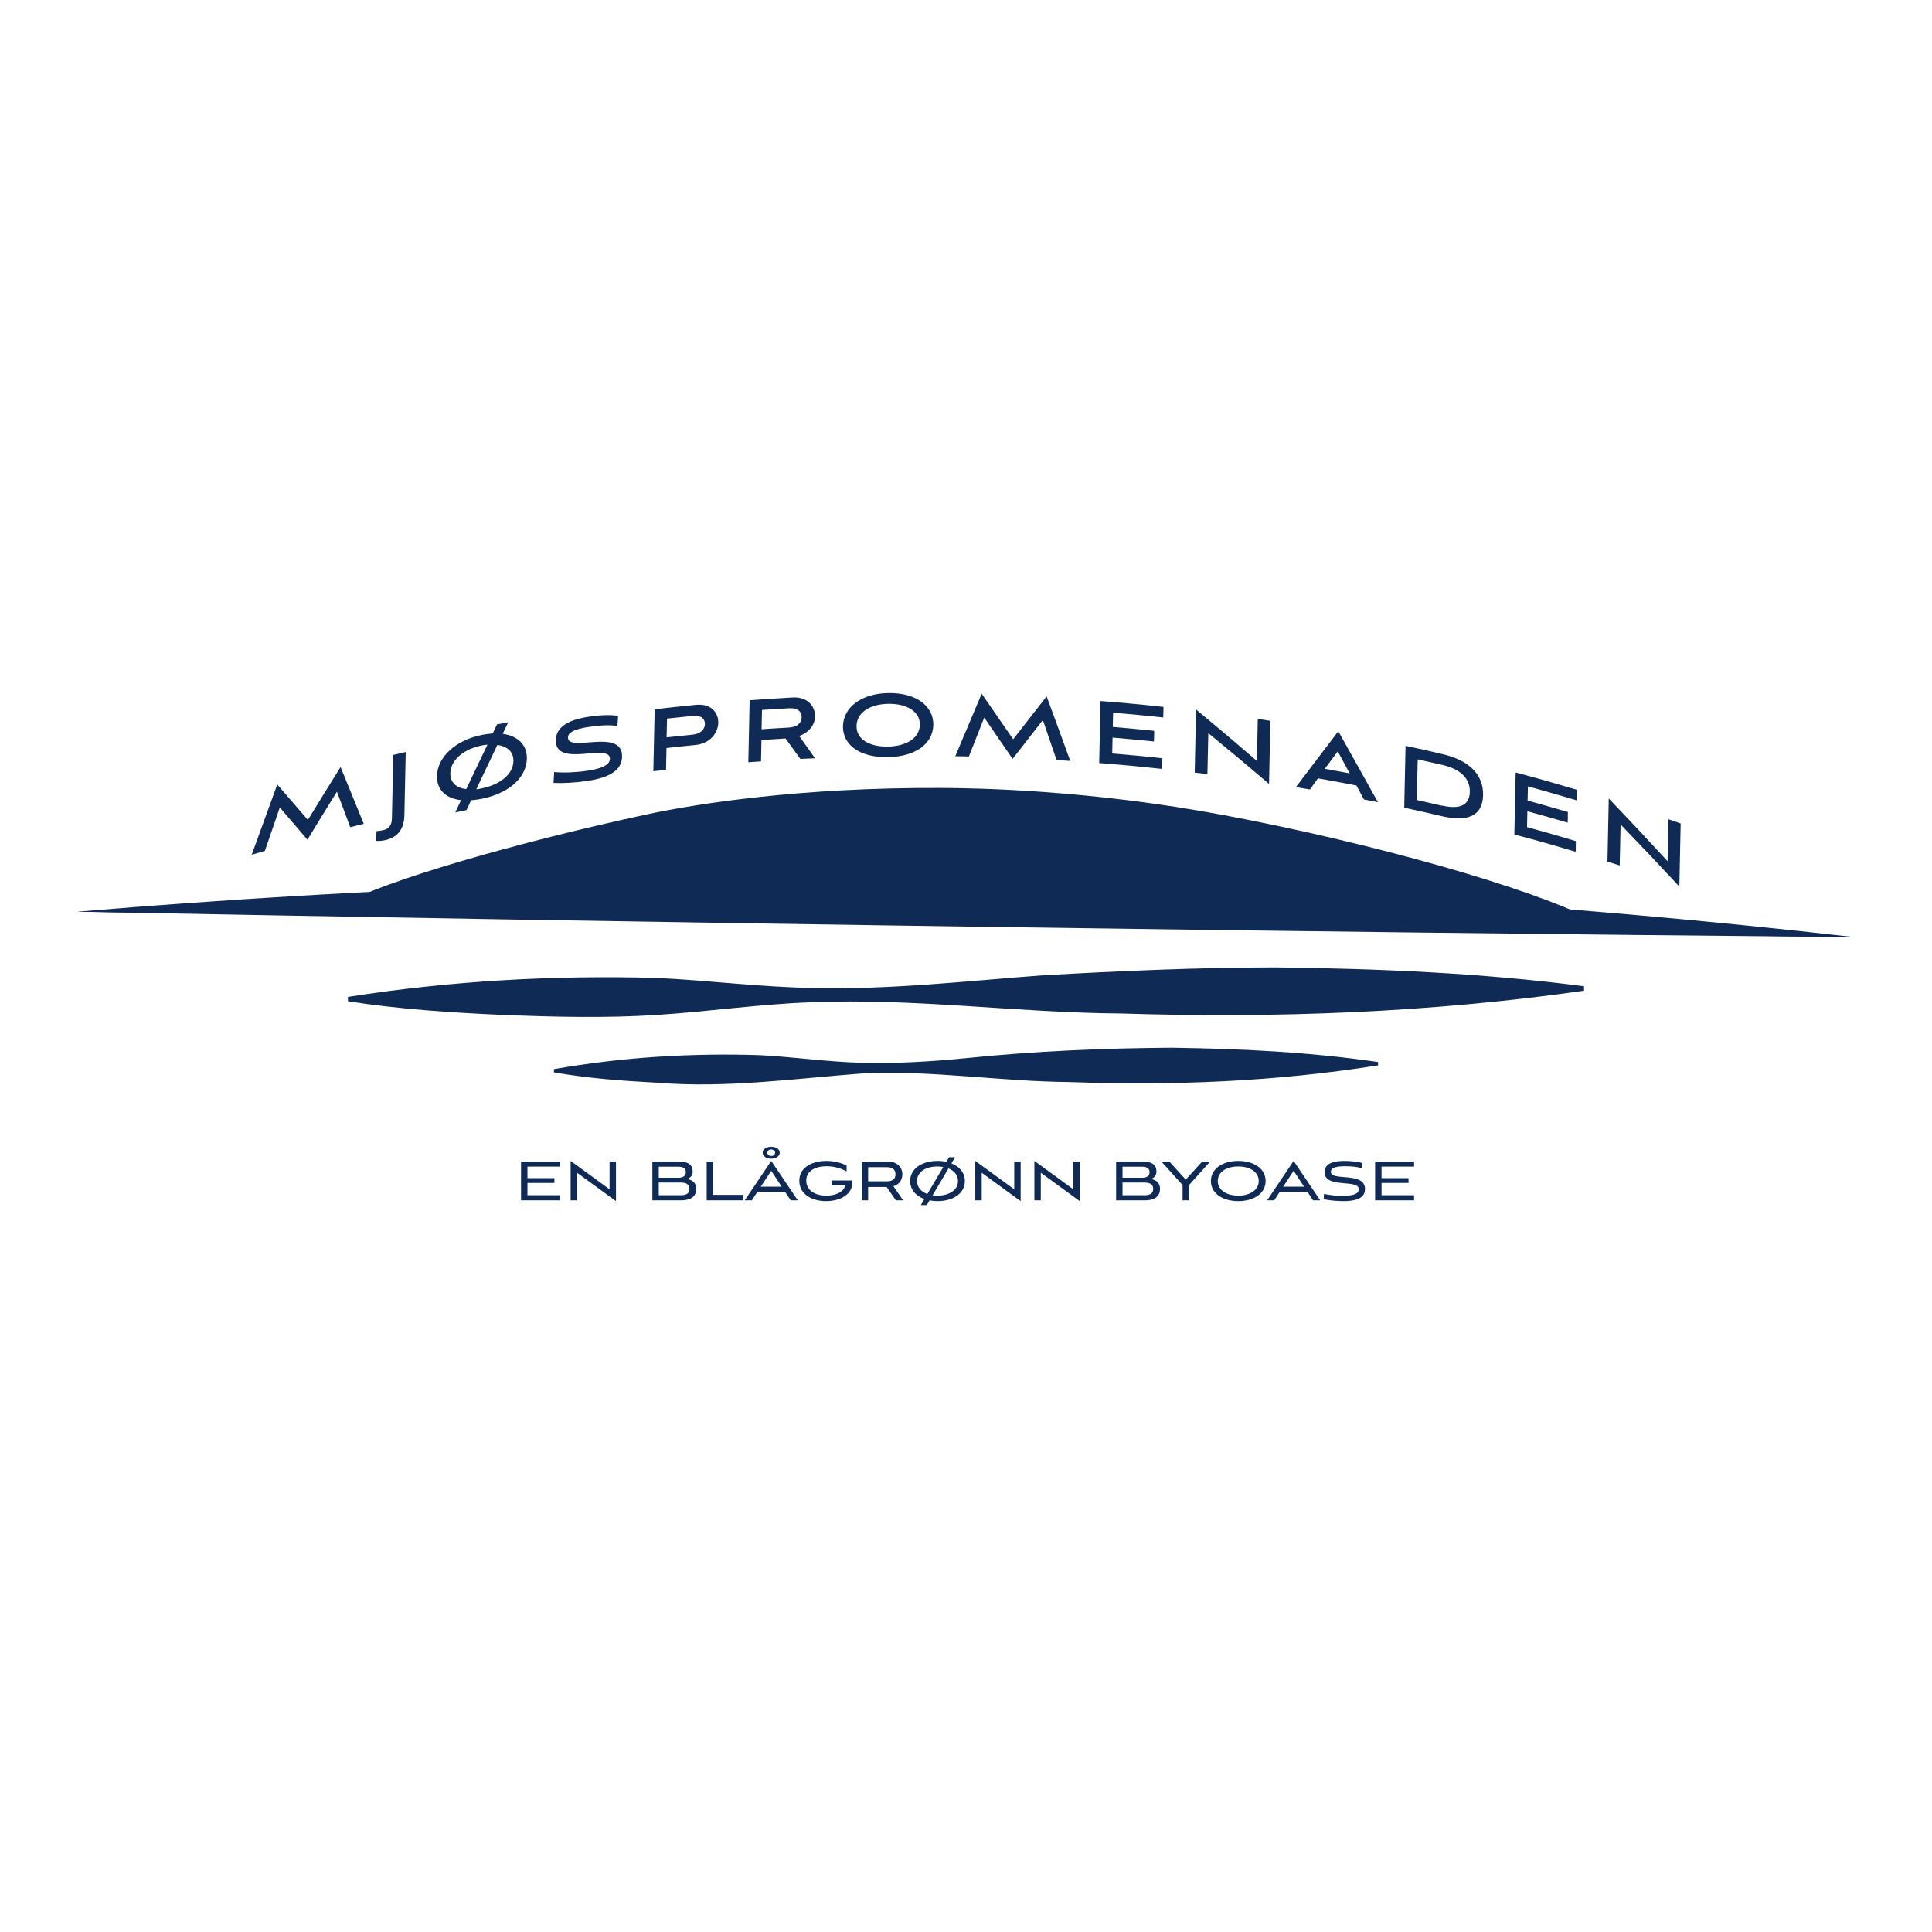
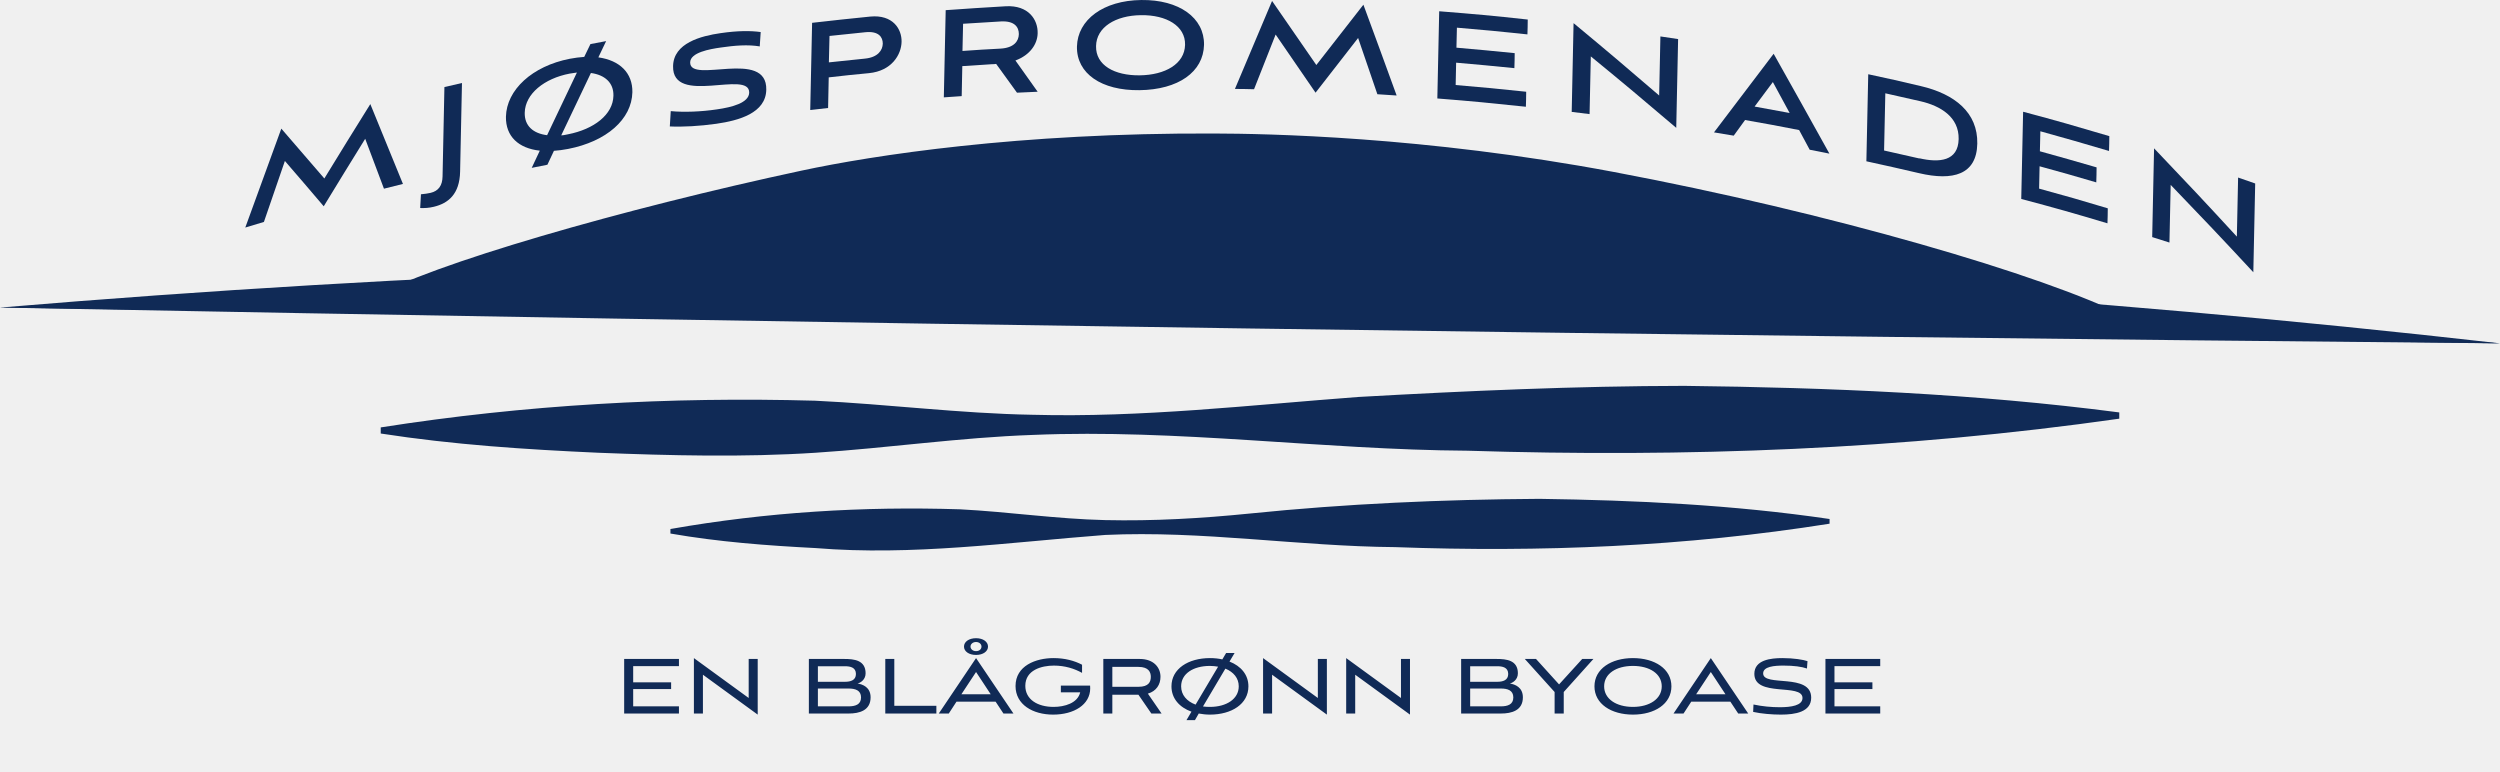
- <svg xmlns="http://www.w3.org/2000/svg" width="500" height="500" viewBox="0 0 500 500" fill="none">
-   <rect width="500" height="500" fill="white" />
-   <path d="M20 235.946C173.314 230.942 326.886 233.156 480 242.53Z" fill="#102A56" />
-   <path d="M20 235.946C173 223.093 327.4 225.221 480 242.531C331.488 241.18 168.484 238.793 20 235.946Z" fill="#102A56" />
-   <path d="M90.026 258.577C196.666 257.657 303.306 256.766 409.946 255.846Z" fill="#102A56" />
-   <path d="M90.026 258.002C116.551 253.833 143.218 252.338 169.97 253.085C183.318 253.718 196.666 255.443 209.985 255.673C229.993 256.22 250 253.89 269.951 252.395C289.929 251.274 309.937 250.382 329.916 250.354C356.583 250.67 383.25 251.763 409.946 255.242V256.392C370.045 262.086 330.116 263.552 290.015 262.287C263.32 262.114 236.681 258.261 210.014 259.383C196.695 259.843 183.375 261.798 170.056 262.661C156.737 263.523 143.389 263.178 130.07 262.661C116.722 262.057 103.403 261.194 90.055 259.124V257.974L90.026 258.002Z" fill="#102A56" />
-   <path d="M143.36 277.124C214.444 276.52 285.556 275.916 356.64 275.312Z" fill="#102A56" />
-   <path d="M143.36 276.692C161.024 273.587 178.802 272.494 196.666 273.069C205.555 273.529 214.444 274.852 223.333 275.053C232.222 275.255 241.111 274.737 249.971 273.846C267.692 272.034 285.47 271.258 303.277 271.143C321.055 271.401 338.833 272.235 356.64 274.852V275.715C330.03 279.942 303.449 281.006 276.696 280.028C258.918 279.884 241.14 276.951 223.362 277.785C205.641 279.136 187.92 281.667 170.056 280.2C161.167 279.74 152.278 279.079 143.36 277.526V276.664V276.692Z" fill="#102A56" />
-   <path d="M88.654 234.395C99.001 228.299 134.786 218.004 167.569 210.988C180.603 208.199 207.499 204.001 243.512 204.173C252.715 204.202 281.955 204.662 316.911 211.247C356.297 218.666 395.997 230.168 411.317 237.96" fill="#102A56" />
-   <path d="M88.654 234.395C99.001 228.299 134.786 218.004 167.569 210.988C180.603 208.199 207.499 204.001 243.512 204.173C252.715 204.202 281.955 204.662 316.911 211.247C356.297 218.666 395.997 230.168 411.317 237.96" stroke="#102A56" stroke-width="0.5" stroke-miterlimit="10" />
-   <path d="M90.655 214.093C89.283 210.412 88.568 208.572 87.196 204.891C84.138 209.837 82.594 212.339 79.565 217.314C76.707 213.949 75.278 212.281 72.419 208.975C70.876 213.46 70.104 215.703 68.561 220.189C67.189 220.592 66.503 220.793 65.131 221.224C67.789 213.92 69.104 210.297 71.762 203.022C74.934 206.674 76.507 208.515 79.679 212.195C83.052 206.703 84.738 203.943 88.139 198.508C90.54 204.374 91.741 207.307 94.142 213.202C92.77 213.547 92.055 213.719 90.683 214.064L90.655 214.093Z" fill="#102A56" />
-   <path d="M97.486 215.101C98.086 215.043 98.772 214.957 99.23 214.842C100.687 214.497 101.402 213.49 101.43 211.822C101.573 205.238 101.63 201.959 101.773 195.375C103.059 195.058 103.717 194.915 105.003 194.627C104.86 201.154 104.803 204.404 104.66 210.931C104.574 215.101 102.459 216.768 99.83 217.401C98.886 217.631 98.115 217.66 97.314 217.631C97.372 216.625 97.4 216.107 97.457 215.072L97.486 215.101Z" fill="#102A56" />
-   <path d="M117.836 210.24C118.437 208.975 118.723 208.342 119.323 207.077C115.378 206.646 113.035 204.432 113.092 200.837C113.206 195.891 117.922 191.521 124.839 190.169C125.754 189.997 126.64 189.882 127.497 189.824C127.955 188.875 128.183 188.415 128.64 187.466C129.784 187.236 130.384 187.15 131.527 186.92C130.956 188.099 130.67 188.703 130.098 189.91C134.014 190.457 136.415 192.757 136.358 196.323C136.243 201.297 131.613 205.381 124.525 206.761C123.61 206.933 122.753 207.048 121.924 207.106C121.438 208.141 121.209 208.63 120.723 209.665C119.58 209.895 119.008 210.01 117.836 210.24ZM120.666 204.23C122.867 199.601 123.953 197.3 126.154 192.7C125.697 192.757 125.268 192.815 124.81 192.901C120.152 193.792 116.636 196.61 116.55 200.09C116.493 202.534 118.122 203.914 120.666 204.23ZM128.726 192.786C126.554 197.358 125.468 199.658 123.267 204.259C123.667 204.259 124.096 204.144 124.553 204.058C129.241 203.138 132.813 200.464 132.871 196.955C132.928 194.569 131.27 193.131 128.726 192.786Z" fill="#102A56" />
-   <path d="M159.824 187.898C157.594 187.524 155.193 187.725 152.621 188.099C150.563 188.387 147.019 189.019 146.99 190.831C146.905 194.885 161.167 188.243 160.996 195.863C160.91 200.148 155.994 201.528 151.792 202.132C148.734 202.563 145.618 202.735 143.246 202.62C143.303 201.499 143.36 200.924 143.418 199.802C145.876 200.032 148.963 199.917 151.878 199.486C154.708 199.084 157.794 198.278 157.852 196.409C157.937 192.096 143.675 198.911 143.846 191.521C143.932 187.265 148.991 185.971 152.592 185.454C155.736 184.994 158.109 184.994 159.967 185.252C159.909 186.316 159.852 186.834 159.795 187.869L159.824 187.898Z" fill="#102A56" />
-   <path d="M172.485 193.591C172.428 195.834 172.399 196.985 172.371 199.227C171.056 199.371 170.399 199.457 169.084 199.601C169.227 193.189 169.284 189.968 169.427 183.556C173.714 183.067 175.829 182.837 180.117 182.406C184.261 182.003 185.947 184.677 185.89 187.064C185.833 189.422 184.061 192.412 179.888 192.815C176.915 193.103 175.429 193.246 172.485 193.591ZM172.628 185.971C172.6 187.927 172.571 188.876 172.514 190.831C175.172 190.543 176.487 190.4 179.145 190.141C181.517 189.911 182.403 188.617 182.432 187.38C182.432 186.144 181.632 185.051 179.259 185.281C176.601 185.54 175.286 185.684 172.628 185.971Z" fill="#102A56" />
-   <path d="M207.126 196.409C205.583 194.282 204.811 193.218 203.296 191.118C200.81 191.262 199.552 191.348 197.065 191.521C197.008 193.735 197.008 194.828 196.951 197.042C195.636 197.128 194.979 197.186 193.664 197.272C193.807 190.86 193.864 187.639 194.007 181.227C198.437 180.91 200.638 180.767 205.068 180.508C209.241 180.278 210.985 182.981 210.928 185.454C210.899 187.438 209.556 189.479 206.84 190.486C208.47 192.786 209.298 193.936 210.928 196.237C209.413 196.294 208.67 196.352 207.155 196.409H207.126ZM197.208 183.728C197.18 185.741 197.151 186.719 197.094 188.732C199.895 188.531 201.295 188.444 204.097 188.3C206.526 188.157 207.441 186.978 207.469 185.626C207.469 184.304 206.64 183.182 204.211 183.297C201.41 183.47 200.009 183.556 197.208 183.728Z" fill="#102A56" />
-   <path d="M229.649 195.949C222.675 196.035 218.074 192.901 218.159 187.926C218.274 182.98 223.018 179.443 229.992 179.357C236.966 179.271 241.625 182.635 241.54 187.61C241.425 192.584 236.823 195.862 229.649 195.949ZM229.935 182.146C225.248 182.204 221.732 184.36 221.675 187.84C221.589 191.348 225.048 193.275 229.707 193.217C234.394 193.159 237.967 191.118 238.053 187.61C238.138 184.13 234.623 182.089 229.964 182.146H229.935Z" fill="#102A56" />
-   <path d="M273.437 196.696C272.008 192.555 271.322 190.485 269.893 186.344C266.778 190.341 265.206 192.354 262.062 196.408C259.118 192.124 257.66 189.967 254.716 185.712C253.115 189.737 252.344 191.75 250.743 195.776C249.343 195.747 248.628 195.718 247.228 195.718C249.971 189.22 251.315 185.999 254.059 179.529C257.317 184.216 258.946 186.574 262.205 191.319C265.663 186.862 267.406 184.648 270.865 180.219C273.323 186.891 274.552 190.226 276.981 196.926C275.581 196.84 274.866 196.782 273.466 196.696H273.437Z" fill="#102A56" />
-   <path d="M284.47 197.473C284.613 191.061 284.67 187.84 284.813 181.428C291.329 181.945 294.588 182.233 301.104 182.952C301.104 184.044 301.076 184.591 301.047 185.683C295.874 185.137 293.273 184.878 288.071 184.447C288.042 185.914 288.014 186.661 287.985 188.128C292.273 188.501 294.416 188.703 298.704 189.134C298.704 190.227 298.675 190.802 298.646 191.895C294.359 191.463 292.215 191.262 287.928 190.888C287.9 192.527 287.871 193.361 287.842 195C293.044 195.431 295.617 195.69 300.819 196.237C300.819 197.329 300.79 197.904 300.762 198.997C294.245 198.307 290.986 197.991 284.47 197.473Z" fill="#102A56" />
-   <path d="M312.709 189.709C312.623 193.965 312.566 196.093 312.48 200.349C311.166 200.176 310.508 200.09 309.193 199.946C309.336 193.419 309.393 190.141 309.536 183.613C315.853 188.847 318.997 191.521 325.285 196.927C325.371 192.585 325.428 190.399 325.514 186.057C326.828 186.259 327.486 186.345 328.772 186.546C328.629 193.074 328.572 196.352 328.429 202.879C322.141 197.531 318.997 194.885 312.68 189.709H312.709Z" fill="#102A56" />
-   <path d="M351.008 203.28C347.036 202.504 345.063 202.13 341.09 201.44C340.262 202.59 339.833 203.165 339.004 204.316C337.546 204.057 336.832 203.942 335.374 203.712C339.776 197.903 341.976 194.999 346.35 189.248C350.465 196.552 352.495 200.232 356.611 207.622C355.153 207.335 354.438 207.191 352.981 206.904C352.209 205.466 351.809 204.747 351.037 203.28H351.008ZM342.863 198.967C345.435 199.427 346.721 199.657 349.294 200.146C348.064 197.875 347.436 196.724 346.207 194.453C344.863 196.236 344.206 197.156 342.863 198.938V198.967Z" fill="#102A56" />
-   <path d="M363.413 209.061C363.556 202.649 363.613 199.428 363.756 193.016C367.643 193.85 369.587 194.281 373.445 195.201C379.705 196.668 383.935 200.089 383.821 205.783C383.706 211.505 379.362 212.684 373.102 211.218C369.215 210.326 367.3 209.866 363.413 209.032V209.061ZM373.188 208.486C376.818 209.32 380.305 209.032 380.391 204.949C380.477 200.866 377.018 198.824 373.388 197.99C370.787 197.386 369.501 197.099 366.9 196.524C366.814 200.722 366.757 202.821 366.671 207.048C369.272 207.623 370.559 207.911 373.16 208.515L373.188 208.486Z" fill="#102A56" />
-   <path d="M391.91 215.961C392.053 209.549 392.11 206.328 392.253 199.916C398.627 201.613 401.8 202.533 408.116 204.402C408.116 205.494 408.088 206.041 408.059 207.134C403.029 205.638 400.485 204.919 395.426 203.51C395.397 204.977 395.369 205.725 395.34 207.191C399.513 208.341 401.599 208.945 405.772 210.153C405.772 211.245 405.744 211.821 405.715 212.913C401.542 211.677 399.456 211.102 395.283 209.952C395.254 211.591 395.226 212.424 395.197 214.063C400.256 215.444 402.771 216.163 407.83 217.687C407.83 218.779 407.802 219.354 407.773 220.447C401.457 218.549 398.284 217.658 391.91 215.961Z" fill="#102A56" />
-   <path d="M419.406 213.346C419.32 217.602 419.263 219.73 419.177 223.986C417.92 223.583 417.262 223.382 416.005 222.979C416.148 216.452 416.205 213.174 416.348 206.646C422.464 213.059 425.523 216.308 431.582 222.893C431.668 218.551 431.725 216.366 431.811 212.024C433.068 212.455 433.697 212.685 434.955 213.116C434.812 219.644 434.755 222.922 434.612 229.449C428.552 222.922 425.494 219.701 419.378 213.346H419.406Z" fill="#102A56" />
-   <path d="M144.926 310.645H134.846V300.605H144.926V301.925H136.506V304.905H143.486V306.145H136.506V309.325H144.926V310.645ZM159.418 310.845L149.338 303.505V310.645H147.678V300.445L157.758 307.785V300.605H159.418V310.845ZM176.151 310.645H168.831V300.605H175.371C177.151 300.605 179.271 300.825 179.271 303.245C179.271 304.445 178.291 305.005 177.791 305.125C178.731 305.265 180.191 305.805 180.191 307.665C180.191 310.085 178.131 310.645 176.151 310.645ZM176.131 306.045H170.491V309.325H176.131C177.371 309.325 178.431 309.005 178.431 307.685C178.431 306.365 177.371 306.045 176.131 306.045ZM175.471 301.945H170.491V304.805H175.471C176.511 304.805 177.491 304.525 177.491 303.365C177.491 302.145 176.431 301.945 175.471 301.945ZM192.293 310.645H182.893V300.605H184.553V309.225H192.293V310.645ZM204.634 310.645L203.194 308.465H195.994L194.574 310.645H192.734L199.594 300.445L206.474 310.645H204.634ZM199.594 303.005L196.894 307.105H202.294L199.594 303.005ZM199.594 299.865C198.294 299.865 197.374 299.225 197.374 298.325C197.374 297.445 198.274 296.785 199.594 296.785C200.894 296.785 201.794 297.445 201.794 298.325C201.794 299.205 200.894 299.865 199.594 299.865ZM199.594 299.165C200.214 299.165 200.594 298.785 200.594 298.325C200.594 297.845 200.154 297.485 199.594 297.485C198.994 297.485 198.574 297.865 198.574 298.325C198.574 298.765 198.974 299.165 199.594 299.165ZM218.758 306.745H215.198V305.505H220.578C220.598 305.665 220.598 305.805 220.598 306.005C220.598 309.025 217.598 310.845 213.778 310.845C210.038 310.845 206.858 309.005 206.858 305.585C206.858 301.845 210.598 300.445 213.858 300.445C215.918 300.445 217.697 300.925 219.098 301.665V303.165C217.697 302.385 215.958 301.825 213.918 301.825C211.678 301.825 208.658 302.625 208.658 305.545C208.658 308.065 210.918 309.425 213.858 309.425C215.878 309.425 218.278 308.745 218.758 306.745ZM233.73 310.645H231.85L229.47 307.185H224.67V310.645H223.01V300.605H229.71C232.29 300.605 233.53 302.185 233.53 303.885C233.53 305.305 232.77 306.525 231.21 306.985L233.73 310.645ZM229.49 302.065H224.67V305.725H229.49C231.37 305.725 231.75 304.805 231.75 303.885C231.75 303.065 231.37 302.065 229.49 302.065ZM239.869 311.865H238.309L239.229 310.305C237.009 309.505 235.549 307.865 235.549 305.645C235.549 302.425 238.629 300.445 242.629 300.445C243.429 300.445 244.209 300.525 244.909 300.685L245.609 299.505H247.169L246.229 301.085C248.329 301.905 249.709 303.505 249.709 305.645C249.709 308.865 246.649 310.845 242.629 310.845C241.909 310.845 241.229 310.765 240.569 310.645L239.869 311.865ZM237.329 305.645C237.329 307.225 238.369 308.405 239.989 309.005L244.129 302.025C243.649 301.945 243.149 301.885 242.629 301.885C239.569 301.885 237.329 303.305 237.329 305.645ZM247.929 305.645C247.929 304.125 246.969 303.005 245.469 302.385L241.349 309.345C241.749 309.405 242.189 309.425 242.629 309.425C245.669 309.425 247.929 307.965 247.929 305.645ZM264.145 310.845L254.065 303.505V310.645H252.405V300.445L262.485 307.785V300.605H264.145V310.845ZM279.438 310.845L269.358 303.505V310.645H267.698V300.445L277.778 307.785V300.605H279.438V310.845ZM296.17 310.645H288.85V300.605H295.39C297.17 300.605 299.29 300.825 299.29 303.245C299.29 304.445 298.31 305.005 297.81 305.125C298.75 305.265 300.21 305.805 300.21 307.665C300.21 310.085 298.15 310.645 296.17 310.645ZM296.15 306.045H290.51V309.325H296.15C297.39 309.325 298.45 309.005 298.45 307.685C298.45 306.365 297.39 306.045 296.15 306.045ZM295.49 301.945H290.51V304.805H295.49C296.53 304.805 297.51 304.525 297.51 303.365C297.51 302.145 296.45 301.945 295.49 301.945ZM307.728 310.645H306.048V306.685L300.568 300.605H302.628L306.868 305.285L311.128 300.605H313.188L307.728 306.685V310.645ZM327.541 305.645C327.541 308.865 324.481 310.845 320.461 310.845C316.461 310.845 313.381 308.865 313.381 305.645C313.381 302.425 316.461 300.445 320.461 300.445C324.481 300.445 327.541 302.425 327.541 305.645ZM325.761 305.645C325.761 303.305 323.501 301.885 320.461 301.885C317.401 301.885 315.161 303.305 315.161 305.645C315.161 307.965 317.401 309.425 320.461 309.425C323.501 309.425 325.761 307.965 325.761 305.645ZM339.83 310.645L338.39 308.465H331.19L329.77 310.645H327.93L334.79 300.445L341.67 310.645H339.83ZM334.79 303.005L332.09 307.105H337.49L334.79 303.005ZM352.58 301.005L352.48 302.365C351.54 302.025 350.06 301.825 348.18 301.825C346.48 301.825 344.42 301.985 344.42 303.265C344.42 305.805 353.26 303.125 353.26 307.725C353.26 310.365 350.34 310.845 347.68 310.845C346.1 310.845 344.08 310.685 342.58 310.345L342.64 308.985C344.22 309.325 345.92 309.485 347.48 309.485C349.54 309.485 351.66 309.185 351.66 307.785C351.66 305.005 342.8 307.725 342.8 303.345C342.8 300.765 345.84 300.445 347.96 300.445C350.06 300.445 351.82 300.745 352.58 301.005ZM365.962 310.645H355.882V300.605H365.962V301.925H357.542V304.905H364.522V306.145H357.542V309.325H365.962V310.645Z" fill="#102A56" />
+ <svg xmlns="http://www.w3.org/2000/svg" width="460" height="142" viewBox="0 0 460 142" fill="none">
+   <path d="M0 56.59C153.314 51.587 306.886 53.801 460 63.175Z" fill="#102A56" />
+   <path d="M0 56.591C153 43.737 307.4 45.865 460 63.176C311.488 61.824 148.484 59.438 0 56.591Z" fill="#102A56" />
+   <path d="M70.026 79.222C176.666 78.302 283.306 77.41 389.946 76.49Z" fill="#102A56" />
+   <path d="M70.026 78.647C96.55 74.477 123.218 72.982 149.97 73.73C163.318 74.362 176.666 76.088 189.985 76.318C209.993 76.864 230 74.535 249.951 73.04C269.929 71.918 289.937 71.027 309.916 70.998C336.583 71.314 363.25 72.407 389.946 75.886V77.037C350.045 82.73 310.116 84.197 270.015 82.931C243.32 82.759 216.681 78.906 190.014 80.027C176.695 80.487 163.375 82.442 150.056 83.305C136.737 84.168 123.389 83.823 110.07 83.305C96.722 82.701 83.403 81.839 70.055 79.768V78.618L70.026 78.647Z" fill="#102A56" />
+   <path d="M123.36 97.769C194.444 97.165 265.556 96.561 336.64 95.957Z" fill="#102A56" />
+   <path d="M123.36 97.337C141.024 94.231 158.802 93.139 176.666 93.714C185.555 94.174 194.444 95.496 203.333 95.698C212.222 95.899 221.111 95.382 229.971 94.49C247.692 92.678 265.47 91.902 283.277 91.787C301.055 92.046 318.833 92.88 336.64 95.496V96.359C310.03 100.586 283.449 101.65 256.696 100.672C238.918 100.529 221.14 97.596 203.362 98.43C185.641 99.781 167.92 102.311 150.056 100.845C141.167 100.385 132.278 99.724 123.36 98.171V97.308V97.337Z" fill="#102A56" />
+   <path d="M68.654 55.039C79.001 48.943 114.786 38.649 147.569 31.633C160.603 28.843 187.499 24.645 223.512 24.818C232.715 24.846 261.955 25.306 296.911 31.891C336.297 39.31 375.997 50.812 391.317 58.605" fill="#102A56" />
+   <path d="M68.654 55.039C79.001 48.943 114.786 38.649 147.569 31.633C160.603 28.843 187.499 24.645 223.512 24.818C232.715 24.846 261.955 25.306 296.911 31.891C336.297 39.31 375.997 50.812 391.317 58.605" stroke="#102A56" stroke-width="0.5" stroke-miterlimit="10" />
+   <path d="M70.655 34.738C69.283 31.057 68.568 29.217 67.196 25.536C64.138 30.482 62.594 32.983 59.565 37.958C56.707 34.594 55.278 32.926 52.419 29.619C50.876 34.105 50.104 36.348 48.561 40.834C47.189 41.236 46.503 41.438 45.131 41.869C47.789 34.565 49.104 30.942 51.762 23.667C54.934 27.319 56.507 29.159 59.679 32.84C63.052 27.348 64.738 24.587 68.139 19.152C70.54 25.018 71.741 27.951 74.142 33.846C72.77 34.191 72.055 34.364 70.683 34.709L70.655 34.738Z" fill="#102A56" />
+   <path d="M77.486 35.745C78.086 35.688 78.772 35.601 79.23 35.486C80.687 35.141 81.402 34.135 81.43 32.467C81.573 25.882 81.63 22.604 81.773 16.019C83.059 15.703 83.717 15.559 85.003 15.271C84.86 21.799 84.803 25.048 84.66 31.576C84.574 35.745 82.459 37.413 79.83 38.045C78.886 38.276 78.115 38.304 77.314 38.276C77.372 37.269 77.4 36.752 77.457 35.716L77.486 35.745Z" fill="#102A56" />
+   <path d="M97.837 30.885C98.437 29.619 98.722 28.987 99.323 27.722C95.378 27.29 93.035 25.076 93.092 21.482C93.206 16.536 97.922 12.165 104.839 10.814C105.754 10.641 106.64 10.526 107.497 10.469C107.955 9.52 108.183 9.06 108.64 8.111C109.784 7.881 110.384 7.794 111.527 7.564C110.956 8.743 110.67 9.347 110.098 10.555C114.014 11.101 116.415 13.402 116.358 16.967C116.243 21.942 111.613 26.025 104.525 27.405C103.61 27.578 102.753 27.693 101.924 27.75C101.438 28.786 101.209 29.274 100.723 30.31C99.58 30.54 99.008 30.655 97.837 30.885ZM100.666 24.875C102.867 20.245 103.953 17.945 106.154 13.344C105.697 13.402 105.268 13.459 104.81 13.546C100.152 14.437 96.636 17.255 96.55 20.734C96.493 23.178 98.122 24.559 100.666 24.875ZM108.726 13.431C106.554 18.003 105.468 20.303 103.267 24.904C103.667 24.904 104.096 24.789 104.553 24.702C109.241 23.782 112.813 21.108 112.871 17.6C112.928 15.213 111.27 13.775 108.726 13.431Z" fill="#102A56" />
+   <path d="M139.824 8.542C137.594 8.169 135.193 8.37 132.621 8.744C130.563 9.031 127.019 9.664 126.99 11.475C126.905 15.53 141.167 8.887 140.996 16.508C140.91 20.792 135.994 22.172 131.792 22.776C128.734 23.207 125.618 23.38 123.246 23.265C123.303 22.143 123.36 21.568 123.418 20.447C125.876 20.677 128.963 20.562 131.878 20.131C134.708 19.728 137.794 18.923 137.852 17.054C137.937 12.741 123.675 19.556 123.846 12.165C123.932 7.91 128.991 6.616 132.592 6.098C135.736 5.638 138.109 5.638 139.967 5.897C139.909 6.961 139.852 7.478 139.795 8.514L139.824 8.542Z" fill="#102A56" />
+   <path d="M152.485 14.236C152.428 16.479 152.399 17.629 152.371 19.872C151.056 20.016 150.399 20.102 149.084 20.246C149.227 13.833 149.284 10.613 149.427 4.2C153.714 3.712 155.829 3.482 160.117 3.05C164.261 2.648 165.947 5.322 165.89 7.709C165.833 10.066 164.061 13.057 159.888 13.46C156.915 13.747 155.429 13.891 152.485 14.236ZM152.628 6.616C152.6 8.571 152.571 9.52 152.514 11.476C155.172 11.188 156.487 11.044 159.145 10.785C161.517 10.555 162.403 9.261 162.432 8.025C162.432 6.788 161.632 5.696 159.259 5.926C156.601 6.185 155.286 6.328 152.628 6.616Z" fill="#102A56" />
+   <path d="M187.126 17.054C185.583 14.926 184.811 13.862 183.296 11.763C180.81 11.907 179.552 11.993 177.065 12.166C177.008 14.38 177.008 15.472 176.951 17.686C175.636 17.773 174.979 17.83 173.664 17.917C173.807 11.504 173.864 8.284 174.007 1.871C178.437 1.555 180.638 1.411 185.068 1.152C189.241 0.922 190.985 3.625 190.928 6.098C190.899 8.082 189.556 10.124 186.84 11.13C188.47 13.431 189.298 14.581 190.928 16.881C189.413 16.939 188.67 16.996 187.155 17.054H187.126ZM177.208 4.373C177.18 6.386 177.151 7.363 177.094 9.376C179.895 9.175 181.295 9.089 184.097 8.945C186.526 8.801 187.441 7.622 187.469 6.271C187.469 4.948 186.64 3.827 184.211 3.942C181.41 4.114 180.009 4.2 177.208 4.373Z" fill="#102A56" />
+   <path d="M209.649 16.593C202.675 16.68 198.074 13.545 198.159 8.571C198.274 3.625 203.018 0.088 209.992 0.002C216.966 -0.085 221.625 3.28 221.54 8.254C221.425 13.229 216.823 16.507 209.649 16.593ZM209.935 2.791C205.248 2.848 201.732 5.005 201.675 8.484C201.589 11.992 205.048 13.919 209.707 13.861C214.394 13.804 217.967 11.762 218.053 8.254C218.138 4.775 214.623 2.733 209.964 2.791H209.935Z" fill="#102A56" />
+   <path d="M253.437 17.341C252.008 13.2 251.322 11.13 249.893 6.989C246.778 10.986 245.206 12.999 242.062 17.053C239.118 12.768 237.66 10.612 234.716 6.356C233.115 10.382 232.344 12.395 230.743 16.42C229.343 16.392 228.628 16.363 227.228 16.363C229.971 9.864 231.315 6.644 234.059 0.174C237.317 4.861 238.946 7.219 242.205 11.963C245.663 7.506 247.406 5.292 250.865 0.864C253.323 7.535 254.552 10.871 256.981 17.571C255.581 17.484 254.866 17.427 253.466 17.341H253.437Z" fill="#102A56" />
+   <path d="M264.47 18.118C264.613 11.705 264.67 8.485 264.813 2.072C271.329 2.59 274.588 2.877 281.104 3.596C281.104 4.689 281.076 5.235 281.047 6.328C275.874 5.782 273.273 5.523 268.071 5.092C268.042 6.558 268.014 7.306 267.985 8.772C272.273 9.146 274.416 9.347 278.704 9.779C278.704 10.871 278.675 11.446 278.646 12.539C274.359 12.108 272.215 11.906 267.928 11.533C267.9 13.172 267.871 14.006 267.842 15.645C273.044 16.076 275.617 16.335 280.819 16.881C280.819 17.974 280.79 18.549 280.762 19.642C274.245 18.951 270.986 18.635 264.47 18.118Z" fill="#102A56" />
+   <path d="M292.709 10.354C292.623 14.61 292.566 16.738 292.48 20.993C291.166 20.821 290.508 20.734 289.193 20.591C289.336 14.063 289.393 10.785 289.536 4.258C295.853 9.491 298.997 12.165 305.285 17.571C305.371 13.229 305.428 11.044 305.514 6.702C306.828 6.903 307.486 6.99 308.772 7.191C308.629 13.718 308.572 16.996 308.429 23.524C302.141 18.175 298.997 15.53 292.68 10.354H292.709Z" fill="#102A56" />
+   <path d="M331.008 23.925C327.036 23.149 325.063 22.775 321.09 22.085C320.262 23.235 319.833 23.81 319.004 24.96C317.546 24.701 316.832 24.586 315.374 24.356C319.776 18.548 321.976 15.644 326.35 9.893C330.465 17.196 332.495 20.877 336.611 28.267C335.153 27.98 334.438 27.836 332.981 27.548C332.209 26.11 331.809 25.392 331.037 23.925H331.008ZM322.863 19.612C325.435 20.072 326.721 20.302 329.294 20.791C328.064 18.519 327.436 17.369 326.207 15.097C324.863 16.88 324.206 17.8 322.863 19.583V19.612Z" fill="#102A56" />
+   <path d="M343.413 29.705C343.556 23.293 343.613 20.073 343.756 13.66C347.643 14.494 349.587 14.925 353.445 15.845C359.705 17.312 363.935 20.734 363.821 26.427C363.706 32.15 359.362 33.329 353.102 31.862C349.215 30.971 347.3 30.511 343.413 29.677V29.705ZM353.188 29.13C356.818 29.964 360.305 29.677 360.391 25.593C360.477 21.51 357.018 19.469 353.388 18.635C350.787 18.031 349.501 17.743 346.9 17.168C346.814 21.366 346.757 23.466 346.671 27.693C349.272 28.268 350.559 28.555 353.16 29.159L353.188 29.13Z" fill="#102A56" />
+   <path d="M371.91 36.606C372.053 30.194 372.11 26.973 372.253 20.561C378.627 22.257 381.8 23.177 388.116 25.046C388.116 26.139 388.088 26.685 388.059 27.778C383.029 26.283 380.485 25.564 375.426 24.155C375.397 25.621 375.369 26.369 375.34 27.836C379.513 28.986 381.599 29.59 385.772 30.797C385.772 31.89 385.744 32.465 385.715 33.558C381.542 32.321 379.456 31.746 375.283 30.596C375.254 32.235 375.226 33.069 375.197 34.708C380.256 36.088 382.771 36.807 387.83 38.331C387.83 39.424 387.802 39.999 387.773 41.092C381.457 39.194 378.284 38.302 371.91 36.606Z" fill="#102A56" />
+   <path d="M399.406 33.991C399.32 38.247 399.263 40.374 399.177 44.63C397.92 44.228 397.262 44.026 396.005 43.624C396.148 37.096 396.205 33.818 396.348 27.291C402.464 33.703 405.523 36.953 411.582 43.538C411.668 39.196 411.725 37.01 411.811 32.668C413.068 33.099 413.697 33.33 414.955 33.761C414.812 40.288 414.755 43.566 414.612 50.094C408.552 43.566 405.494 40.346 399.378 33.991H399.406Z" fill="#102A56" />
+   <path d="M124.926 131.289H114.846V121.249H124.926V122.569H116.506V125.549H123.486V126.789H116.506V129.969H124.926V131.289ZM139.418 131.489L129.338 124.149V131.289H127.678V121.089L137.758 128.429V121.249H139.418V131.489ZM156.151 131.289H148.831V121.249H155.371C157.151 121.249 159.271 121.469 159.271 123.889C159.271 125.089 158.291 125.649 157.791 125.769C158.731 125.909 160.191 126.449 160.191 128.309C160.191 130.729 158.131 131.289 156.151 131.289ZM156.131 126.689H150.491V129.969H156.131C157.371 129.969 158.431 129.649 158.431 128.329C158.431 127.009 157.371 126.689 156.131 126.689ZM155.471 122.589H150.491V125.449H155.471C156.511 125.449 157.491 125.169 157.491 124.009C157.491 122.789 156.431 122.589 155.471 122.589ZM172.293 131.289H162.893V121.249H164.553V129.869H172.293V131.289ZM184.634 131.289L183.194 129.109H175.994L174.574 131.289H172.734L179.594 121.089L186.474 131.289H184.634ZM179.594 123.649L176.894 127.749H182.294L179.594 123.649ZM179.594 120.509C178.294 120.509 177.374 119.869 177.374 118.969C177.374 118.089 178.274 117.429 179.594 117.429C180.894 117.429 181.794 118.089 181.794 118.969C181.794 119.849 180.894 120.509 179.594 120.509ZM179.594 119.809C180.214 119.809 180.594 119.429 180.594 118.969C180.594 118.489 180.154 118.129 179.594 118.129C178.994 118.129 178.574 118.509 178.574 118.969C178.574 119.409 178.974 119.809 179.594 119.809ZM198.758 127.389H195.198V126.149H200.578C200.598 126.309 200.598 126.449 200.598 126.649C200.598 129.669 197.598 131.489 193.778 131.489C190.038 131.489 186.858 129.649 186.858 126.229C186.858 122.489 190.598 121.089 193.858 121.089C195.918 121.089 197.697 121.569 199.098 122.309V123.809C197.697 123.029 195.958 122.469 193.918 122.469C191.678 122.469 188.658 123.269 188.658 126.189C188.658 128.709 190.918 130.069 193.858 130.069C195.878 130.069 198.278 129.389 198.758 127.389ZM213.73 131.289H211.85L209.47 127.829H204.67V131.289H203.01V121.249H209.71C212.29 121.249 213.53 122.829 213.53 124.529C213.53 125.949 212.77 127.169 211.21 127.629L213.73 131.289ZM209.49 122.709H204.67V126.369H209.49C211.37 126.369 211.75 125.449 211.75 124.529C211.75 123.709 211.37 122.709 209.49 122.709ZM219.869 132.509H218.309L219.229 130.949C217.009 130.149 215.549 128.509 215.549 126.289C215.549 123.069 218.629 121.089 222.629 121.089C223.429 121.089 224.209 121.169 224.909 121.329L225.609 120.149H227.169L226.229 121.729C228.329 122.549 229.709 124.149 229.709 126.289C229.709 129.509 226.649 131.489 222.629 131.489C221.909 131.489 221.229 131.409 220.569 131.289L219.869 132.509ZM217.329 126.289C217.329 127.869 218.369 129.049 219.989 129.649L224.129 122.669C223.649 122.589 223.149 122.529 222.629 122.529C219.569 122.529 217.329 123.949 217.329 126.289ZM227.929 126.289C227.929 124.769 226.969 123.649 225.469 123.029L221.349 129.989C221.749 130.049 222.189 130.069 222.629 130.069C225.669 130.069 227.929 128.609 227.929 126.289ZM244.145 131.489L234.065 124.149V131.289H232.405V121.089L242.485 128.429V121.249H244.145V131.489ZM259.438 131.489L249.358 124.149V131.289H247.698V121.089L257.778 128.429V121.249H259.438V131.489ZM276.17 131.289H268.85V121.249H275.39C277.17 121.249 279.29 121.469 279.29 123.889C279.29 125.089 278.31 125.649 277.81 125.769C278.75 125.909 280.21 126.449 280.21 128.309C280.21 130.729 278.15 131.289 276.17 131.289ZM276.15 126.689H270.51V129.969H276.15C277.39 129.969 278.45 129.649 278.45 128.329C278.45 127.009 277.39 126.689 276.15 126.689ZM275.49 122.589H270.51V125.449H275.49C276.53 125.449 277.51 125.169 277.51 124.009C277.51 122.789 276.45 122.589 275.49 122.589ZM287.728 131.289H286.048V127.329L280.568 121.249H282.628L286.868 125.929L291.128 121.249H293.188L287.728 127.329V131.289ZM307.541 126.289C307.541 129.509 304.481 131.489 300.461 131.489C296.461 131.489 293.381 129.509 293.381 126.289C293.381 123.069 296.461 121.089 300.461 121.089C304.481 121.089 307.541 123.069 307.541 126.289ZM305.761 126.289C305.761 123.949 303.501 122.529 300.461 122.529C297.401 122.529 295.161 123.949 295.161 126.289C295.161 128.609 297.401 130.069 300.461 130.069C303.501 130.069 305.761 128.609 305.761 126.289ZM319.83 131.289L318.39 129.109H311.19L309.77 131.289H307.93L314.79 121.089L321.67 131.289H319.83ZM314.79 123.649L312.09 127.749H317.49L314.79 123.649ZM332.58 121.649L332.48 123.009C331.54 122.669 330.06 122.469 328.18 122.469C326.48 122.469 324.42 122.629 324.42 123.909C324.42 126.449 333.26 123.769 333.26 128.369C333.26 131.009 330.34 131.489 327.68 131.489C326.1 131.489 324.08 131.329 322.58 130.989L322.64 129.629C324.22 129.969 325.92 130.129 327.48 130.129C329.54 130.129 331.66 129.829 331.66 128.429C331.66 125.649 322.8 128.369 322.8 123.989C322.8 121.409 325.84 121.089 327.96 121.089C330.06 121.089 331.82 121.389 332.58 121.649ZM345.962 131.289H335.882V121.249H345.962V122.569H337.542V125.549H344.522V126.789H337.542V129.969H345.962V131.289Z" fill="#102A56" />
</svg>
